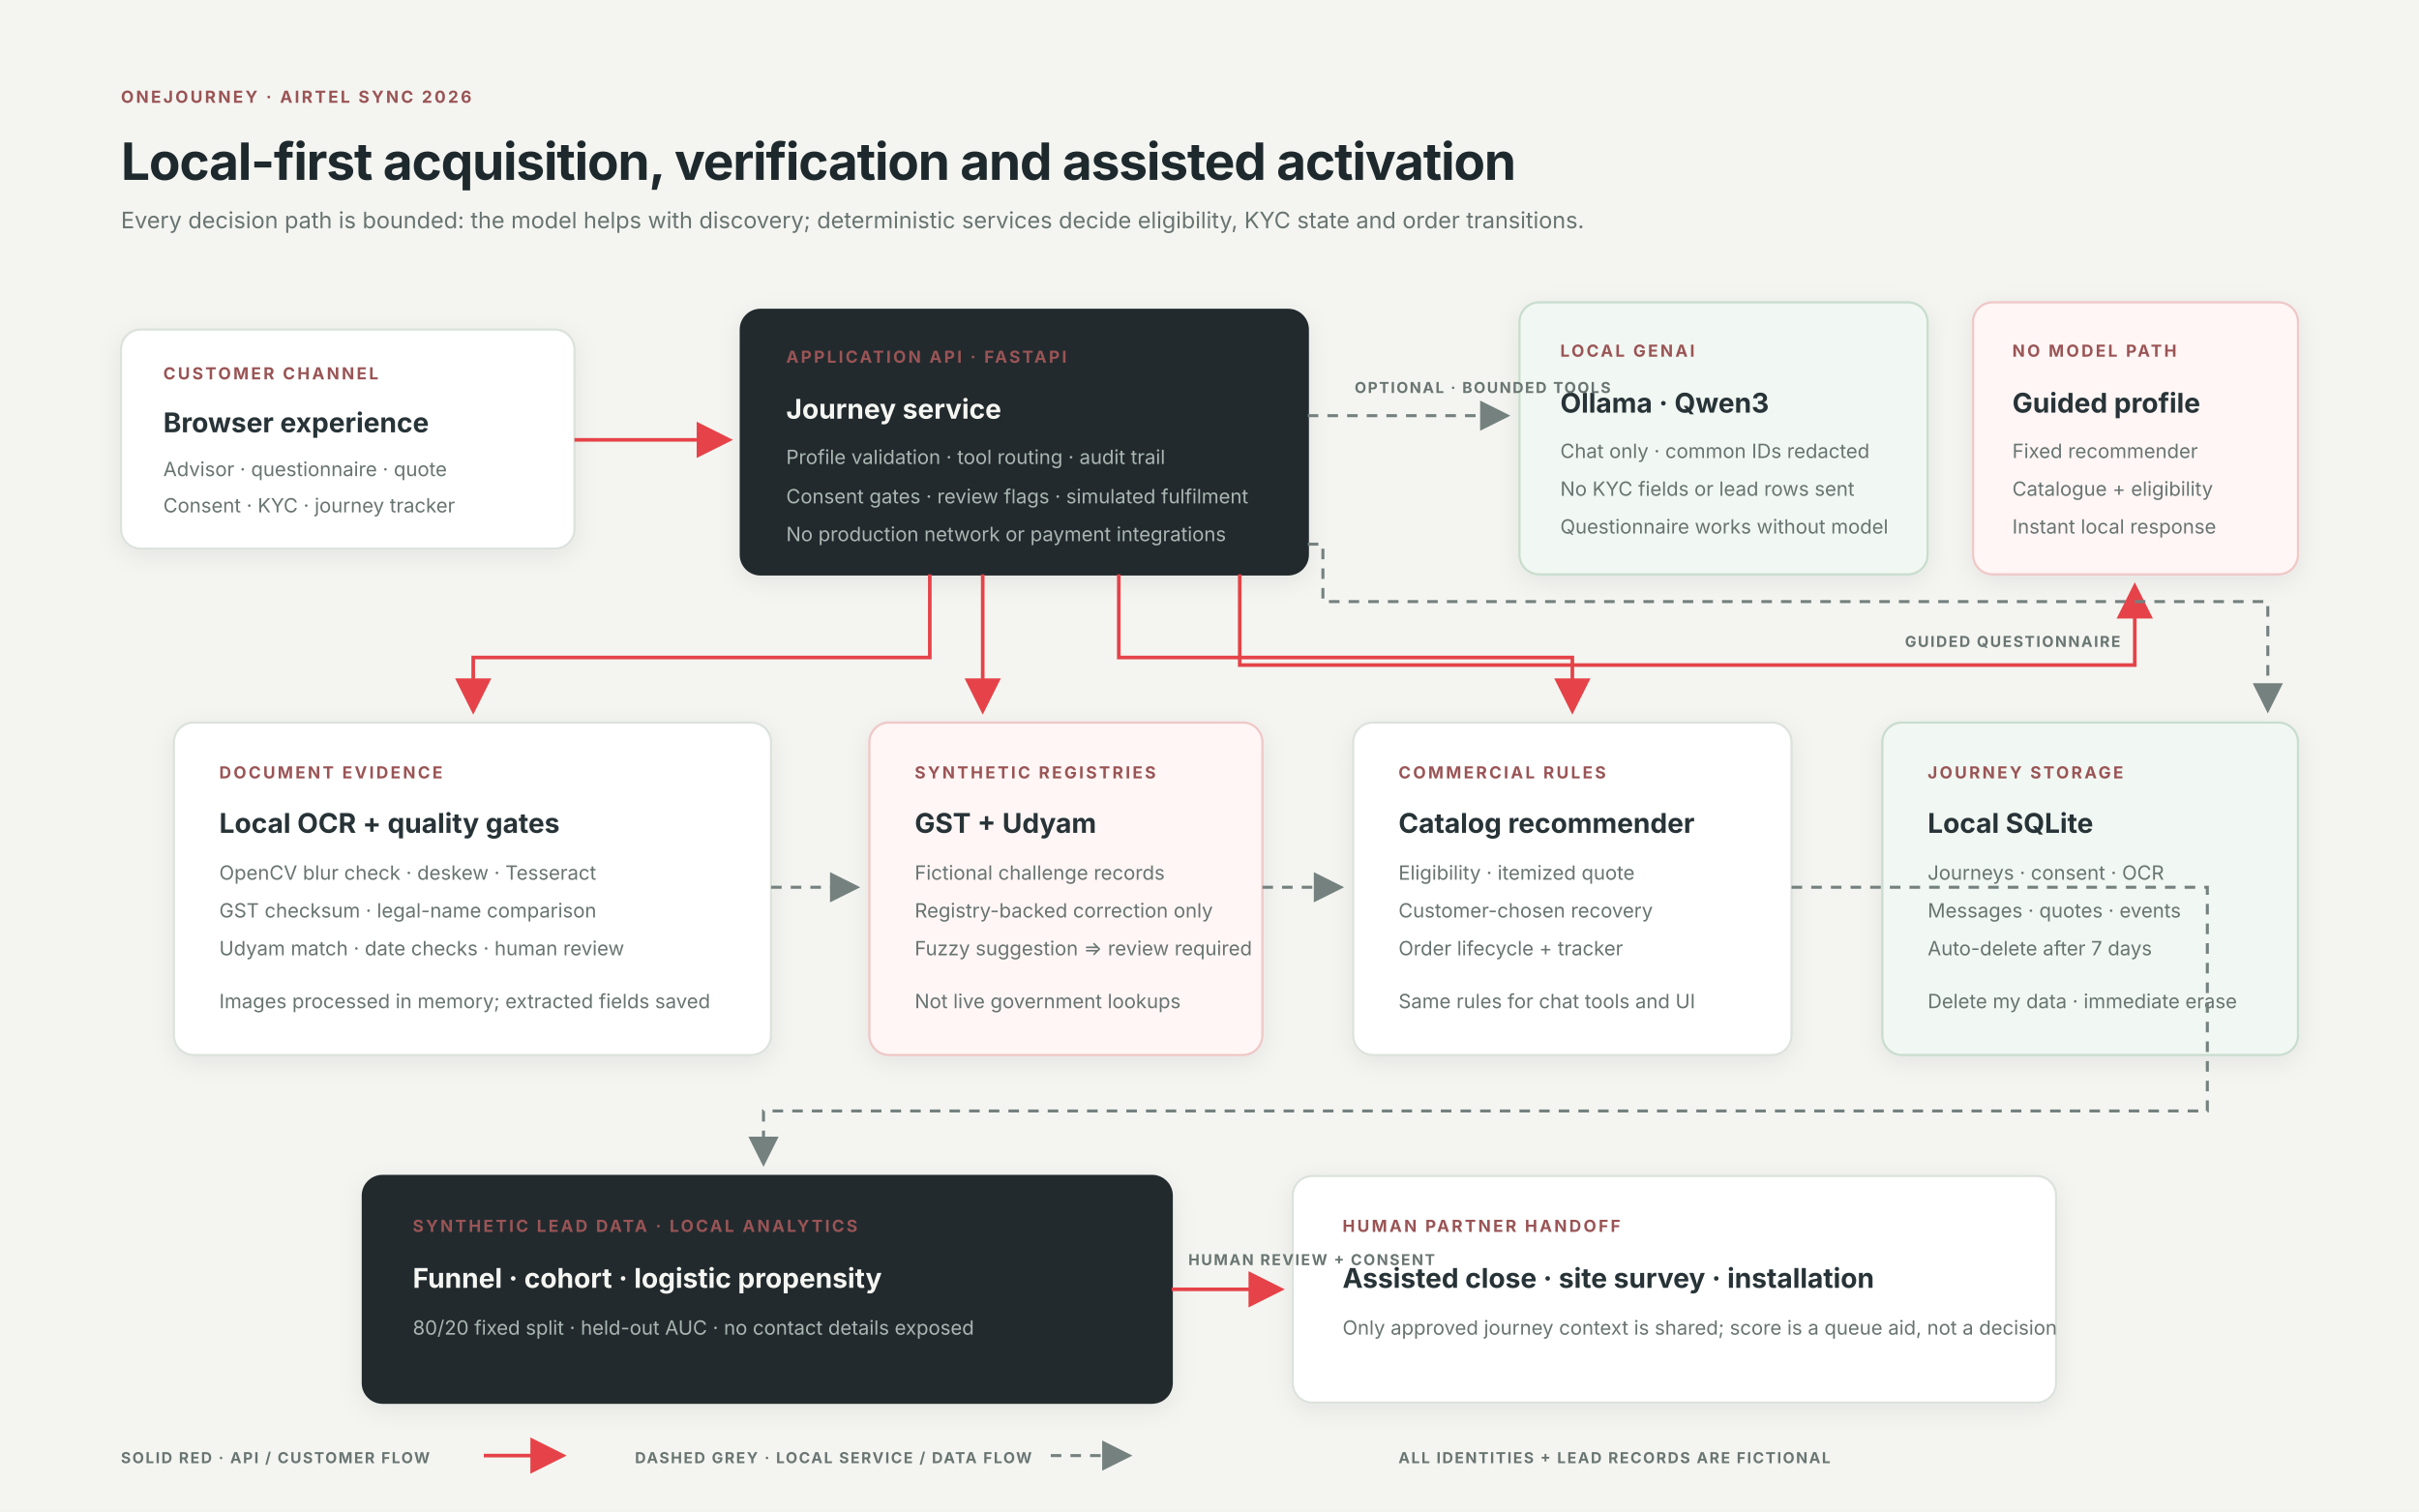
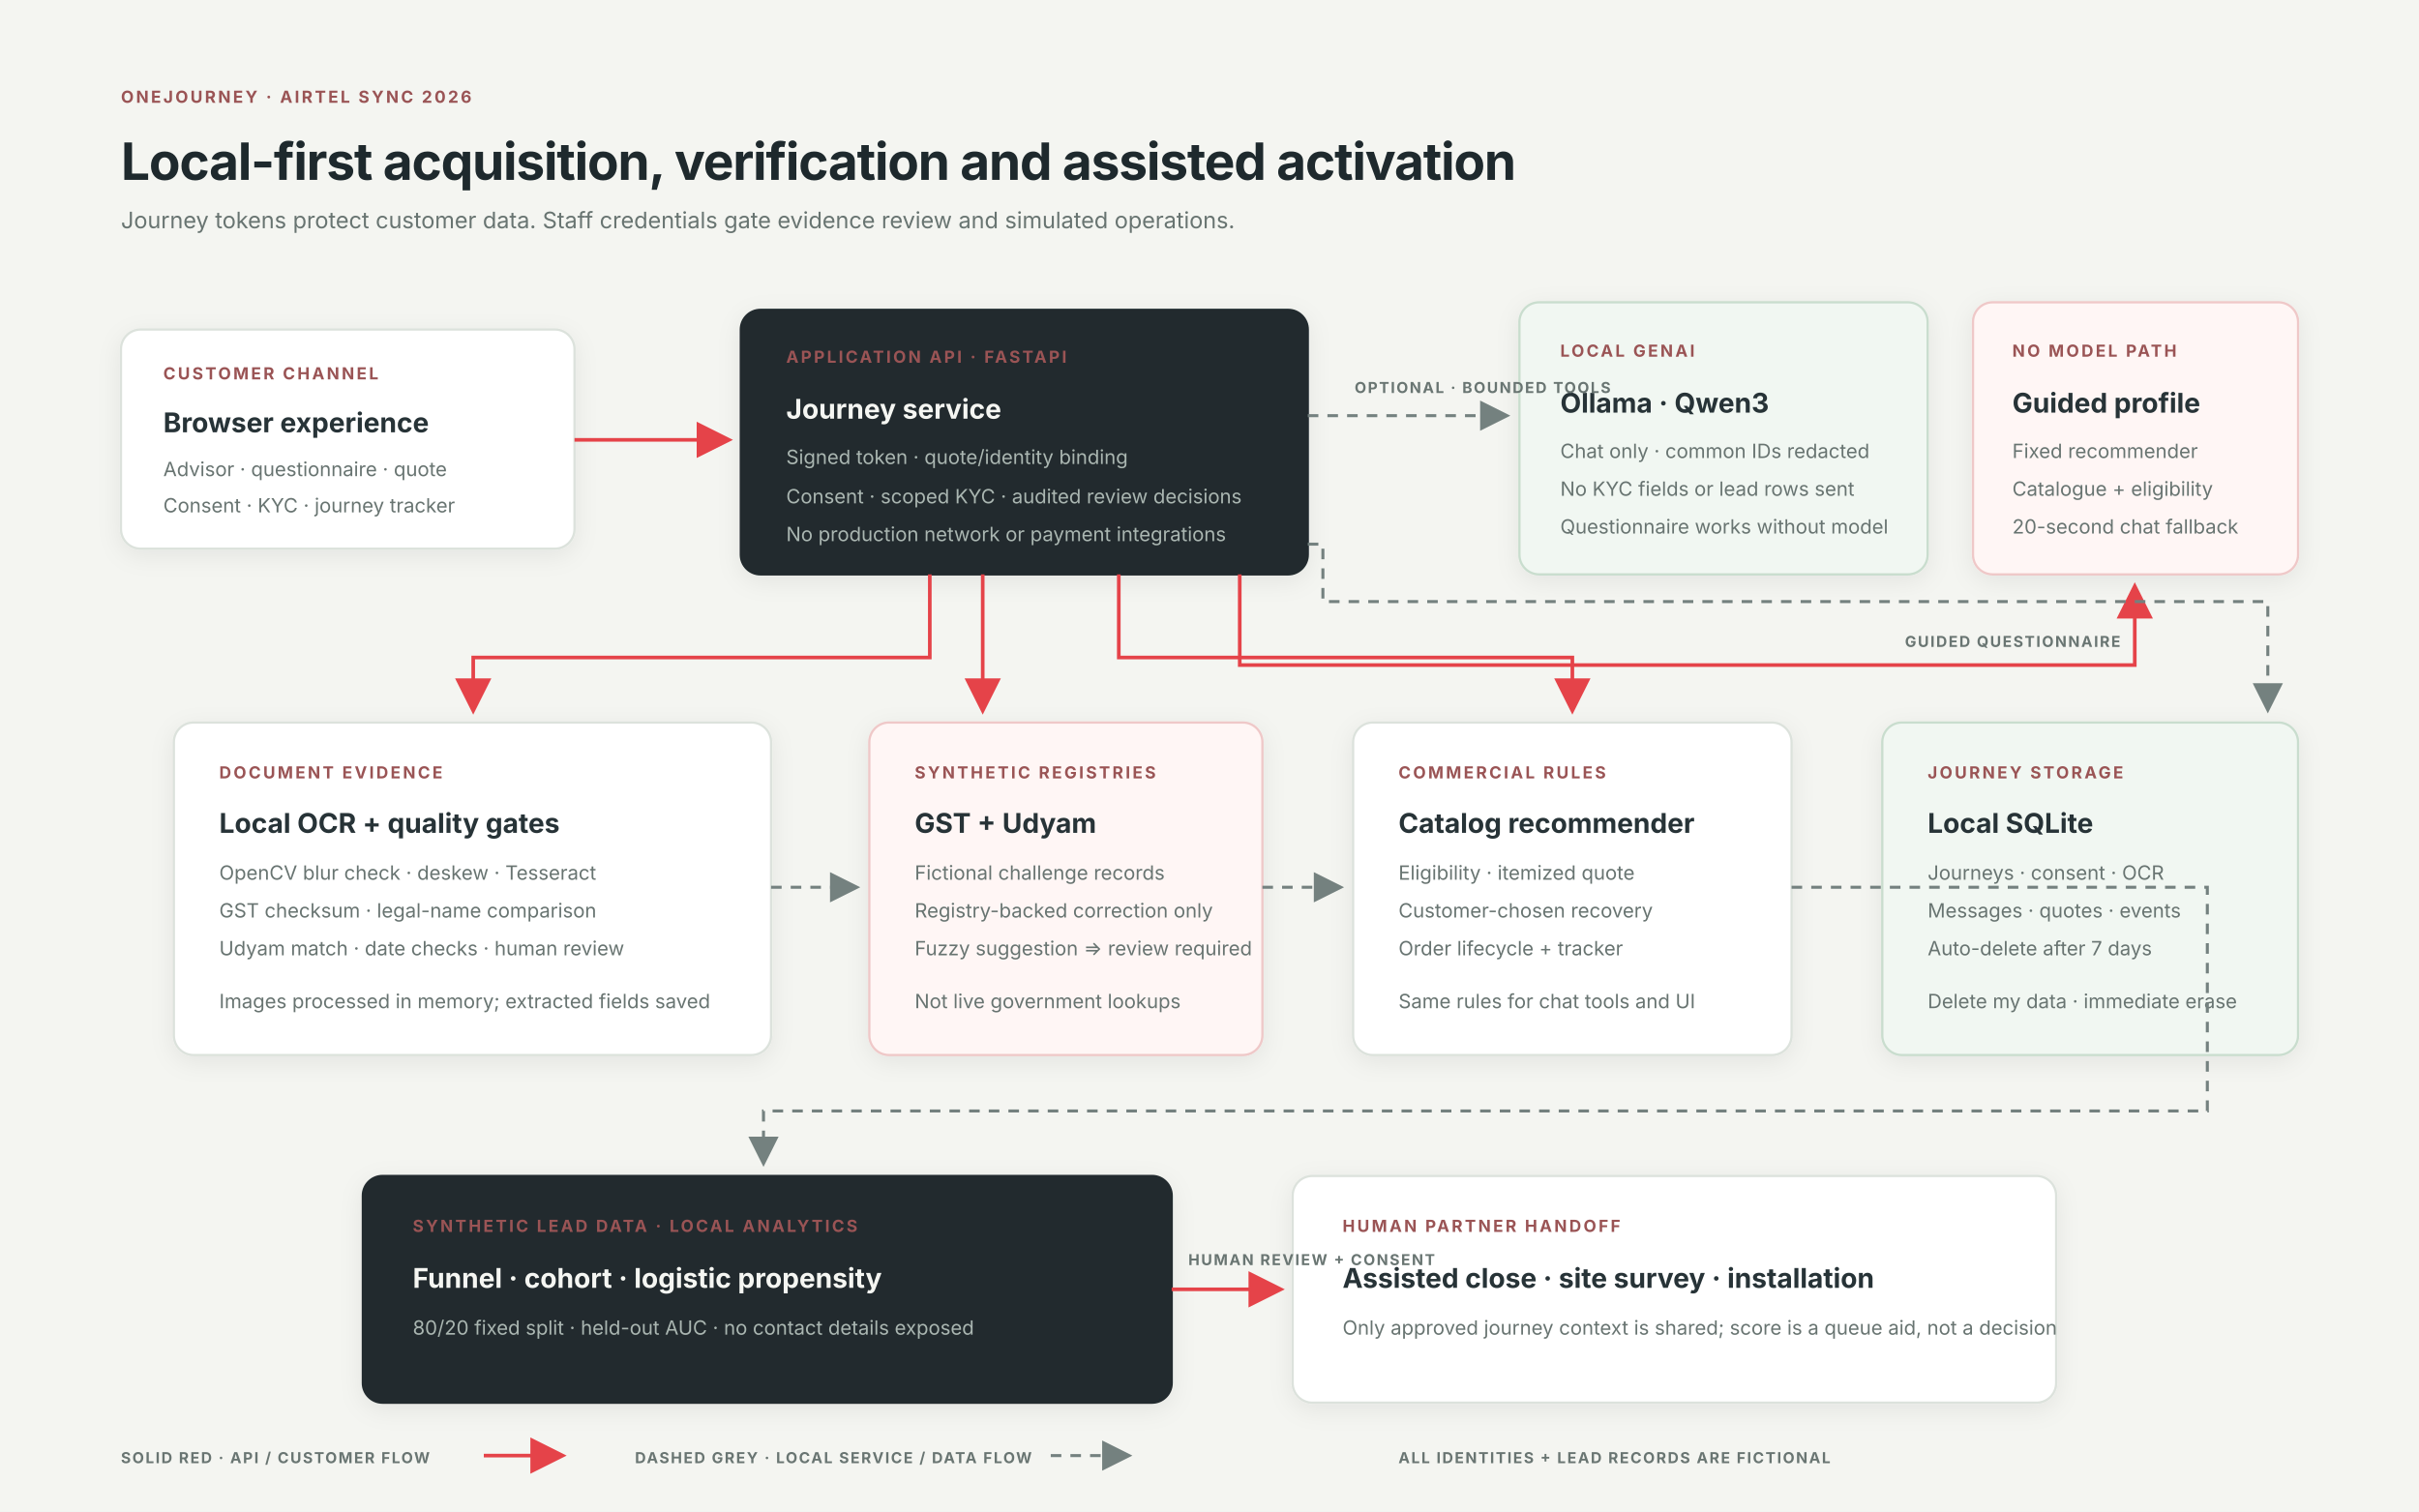
<svg xmlns="http://www.w3.org/2000/svg" width="1600" height="1000" viewBox="0 0 1600 1000" role="img" aria-labelledby="title desc">
  <defs>
    <marker id="arrow" markerWidth="10" markerHeight="10" refX="8" refY="5" orient="auto">
      <path d="M0 0 10 5 0 10Z" fill="#e54349" />
    </marker>
    <marker id="arrow-muted" markerWidth="10" markerHeight="10" refX="8" refY="5" orient="auto">
      <path d="M0 0 10 5 0 10Z" fill="#74817f" />
    </marker>
    <filter id="shadow" x="-10%" y="-10%" width="120%" height="130%">
      <feDropShadow dx="0" dy="4" stdDeviation="8" flood-color="#0b1417" flood-opacity=".07" />
    </filter>
    <style>
      .bg{fill:#f4f5f1}.title{font:700 34px Inter,Segoe UI,sans-serif;fill:#1e292d;letter-spacing:-.7px}.sub{font:15px Inter,Segoe UI,sans-serif;fill:#687471}.box{fill:#fff;stroke:#dce2dc;stroke-width:1.5;filter:url(#shadow)}.dark{fill:#202a2d;stroke:#202a2d}.red{fill:#fff6f5;stroke:#efc8c8}.green{fill:#f1f7f2;stroke:#c9ddce}.over{font:700 11px Inter,Segoe UI,sans-serif;letter-spacing:1.5px;fill:#9a5455}.label{font:650 18px Inter,Segoe UI,sans-serif;fill:#273337}.body{font:13px Inter,Segoe UI,sans-serif;fill:#687471}.light{fill:#edf1ed}.white-label{font:650 18px Inter,Segoe UI,sans-serif;fill:#f5f6f2}.white-body{font:13px Inter,Segoe UI,sans-serif;fill:#aab6b1}.route{fill:none;stroke:#e54349;stroke-width:2.4;marker-end:url(#arrow)}.local{fill:none;stroke:#74817f;stroke-width:2;stroke-dasharray:7 6;marker-end:url(#arrow-muted)}.tag{font:700 10px Inter,Segoe UI,sans-serif;letter-spacing:1px;fill:#697572}
    </style>
  </defs>
  <rect class="bg" width="1600" height="1000" />
  <text class="over" x="80" y="68">ONEJOURNEY · AIRTEL SYNC 2026</text>
  <text class="title" x="80" y="119">Local-first acquisition, verification and assisted activation</text>
-   <text class="sub" x="80" y="151">Every decision path is bounded: the model helps with discovery; deterministic services decide eligibility, KYC state and order transitions.</text>
+   <text class="sub" x="80" y="151">Journey tokens protect customer data. Staff credentials gate evidence review and simulated operations.</text>
  <rect class="box" x="80" y="218" width="300" height="145" rx="13" />
  <text class="over" x="108" y="251">CUSTOMER CHANNEL</text>
  <text class="label" x="108" y="286">Browser experience</text>
  <text class="body" x="108" y="315">Advisor · questionnaire · quote</text>
  <text class="body" x="108" y="339">Consent · KYC · journey tracker</text>
  <rect class="box dark" x="490" y="205" width="375" height="175" rx="13" />
  <text class="over" x="520" y="240">APPLICATION API · FASTAPI</text>
  <text class="white-label" x="520" y="277">Journey service</text>
-   <text class="white-body" x="520" y="307">Profile validation · tool routing · audit trail</text>
-   <text class="white-body" x="520" y="333">Consent gates · review flags · simulated fulfilment</text>
+   <text class="white-body" x="520" y="307">Signed token · quote/identity binding</text>
+   <text class="white-body" x="520" y="333">Consent · scoped KYC · audited review decisions</text>
  <text class="white-body" x="520" y="358">No production network or payment integrations</text>
  <rect class="box green" x="1005" y="200" width="270" height="180" rx="13" />
  <text class="over" x="1032" y="236">LOCAL GENAI</text>
  <text class="label" x="1032" y="273">Ollama · Qwen3</text>
  <text class="body" x="1032" y="303">Chat only · common IDs redacted</text>
  <text class="body" x="1032" y="328">No KYC fields or lead rows sent</text>
  <text class="body" x="1032" y="353">Questionnaire works without model</text>
  <rect class="box red" x="1305" y="200" width="215" height="180" rx="13" />
  <text class="over" x="1331" y="236">NO MODEL PATH</text>
  <text class="label" x="1331" y="273">Guided profile</text>
  <text class="body" x="1331" y="303">Fixed recommender</text>
  <text class="body" x="1331" y="328">Catalogue + eligibility</text>
-   <text class="body" x="1331" y="353">Instant local response</text>
+   <text class="body" x="1331" y="353">20-second chat fallback</text>
  <path class="route" d="M380 291H480" />
  <path class="local" d="M865 275H995" />
  <path class="route" d="M820 380V440H1412V390" />
  <text class="tag" x="896" y="260">OPTIONAL · BOUNDED TOOLS</text>
  <text class="tag" x="1260" y="428">GUIDED QUESTIONNAIRE</text>
  <rect class="box" x="115" y="478" width="395" height="220" rx="13" />
  <text class="over" x="145" y="515">DOCUMENT EVIDENCE</text>
  <text class="label" x="145" y="551">Local OCR + quality gates</text>
  <text class="body" x="145" y="582">OpenCV blur check · deskew · Tesseract</text>
  <text class="body" x="145" y="607">GST checksum · legal-name comparison</text>
  <text class="body" x="145" y="632">Udyam match · date checks · human review</text>
  <text class="body" x="145" y="667">Images processed in memory; extracted fields saved</text>
  <rect class="box red" x="575" y="478" width="260" height="220" rx="13" />
  <text class="over" x="605" y="515">SYNTHETIC REGISTRIES</text>
  <text class="label" x="605" y="551">GST + Udyam</text>
  <text class="body" x="605" y="582">Fictional challenge records</text>
  <text class="body" x="605" y="607">Registry-backed correction only</text>
  <text class="body" x="605" y="632">Fuzzy suggestion ⇒ review required</text>
  <text class="body" x="605" y="667">Not live government lookups</text>
  <rect class="box" x="895" y="478" width="290" height="220" rx="13" />
  <text class="over" x="925" y="515">COMMERCIAL RULES</text>
  <text class="label" x="925" y="551">Catalog recommender</text>
  <text class="body" x="925" y="582">Eligibility · itemized quote</text>
  <text class="body" x="925" y="607">Customer-chosen recovery</text>
  <text class="body" x="925" y="632">Order lifecycle + tracker</text>
  <text class="body" x="925" y="667">Same rules for chat tools and UI</text>
  <rect class="box green" x="1245" y="478" width="275" height="220" rx="13" />
  <text class="over" x="1275" y="515">JOURNEY STORAGE</text>
  <text class="label" x="1275" y="551">Local SQLite</text>
  <text class="body" x="1275" y="582">Journeys · consent · OCR</text>
  <text class="body" x="1275" y="607">Messages · quotes · events</text>
  <text class="body" x="1275" y="632">Auto-delete after 7 days</text>
  <text class="body" x="1275" y="667">Delete my data · immediate erase</text>
  <path class="route" d="M615 380V435H313V468" />
  <path class="route" d="M650 380V468" />
  <path class="route" d="M740 380V435H1040V468" />
  <path class="local" d="M865 360H875V398H1500V468" />
  <path class="local" d="M510 587H565" />
  <path class="local" d="M835 587H885" />
  <rect class="box dark" x="240" y="778" width="535" height="150" rx="13" />
  <text class="over" x="273" y="815">SYNTHETIC LEAD DATA · LOCAL ANALYTICS</text>
  <text class="white-label" x="273" y="852">Funnel · cohort · logistic propensity</text>
  <text class="white-body" x="273" y="883">80/20 fixed split · held-out AUC · no contact details exposed</text>
  <rect class="box" x="855" y="778" width="505" height="150" rx="13" />
  <text class="over" x="888" y="815">HUMAN PARTNER HANDOFF</text>
  <text class="label" x="888" y="852">Assisted close · site survey · installation</text>
  <text class="body" x="888" y="883">Only approved journey context is shared; score is a queue aid, not a decision</text>
  <path class="local" d="M1185 587H1460V735H505V768" />
  <path class="route" d="M775 853H845" />
  <text class="tag" x="786" y="837">HUMAN REVIEW + CONSENT</text>
  <text class="tag" x="80" y="968">SOLID RED · API / CUSTOMER FLOW</text>
  <path class="route" d="M320 963H370" />
  <text class="tag" x="420" y="968">DASHED GREY · LOCAL SERVICE / DATA FLOW</text>
  <path class="local" d="M695 963H745" />
  <text class="tag" x="925" y="968">ALL IDENTITIES + LEAD RECORDS ARE FICTIONAL</text>
</svg>
